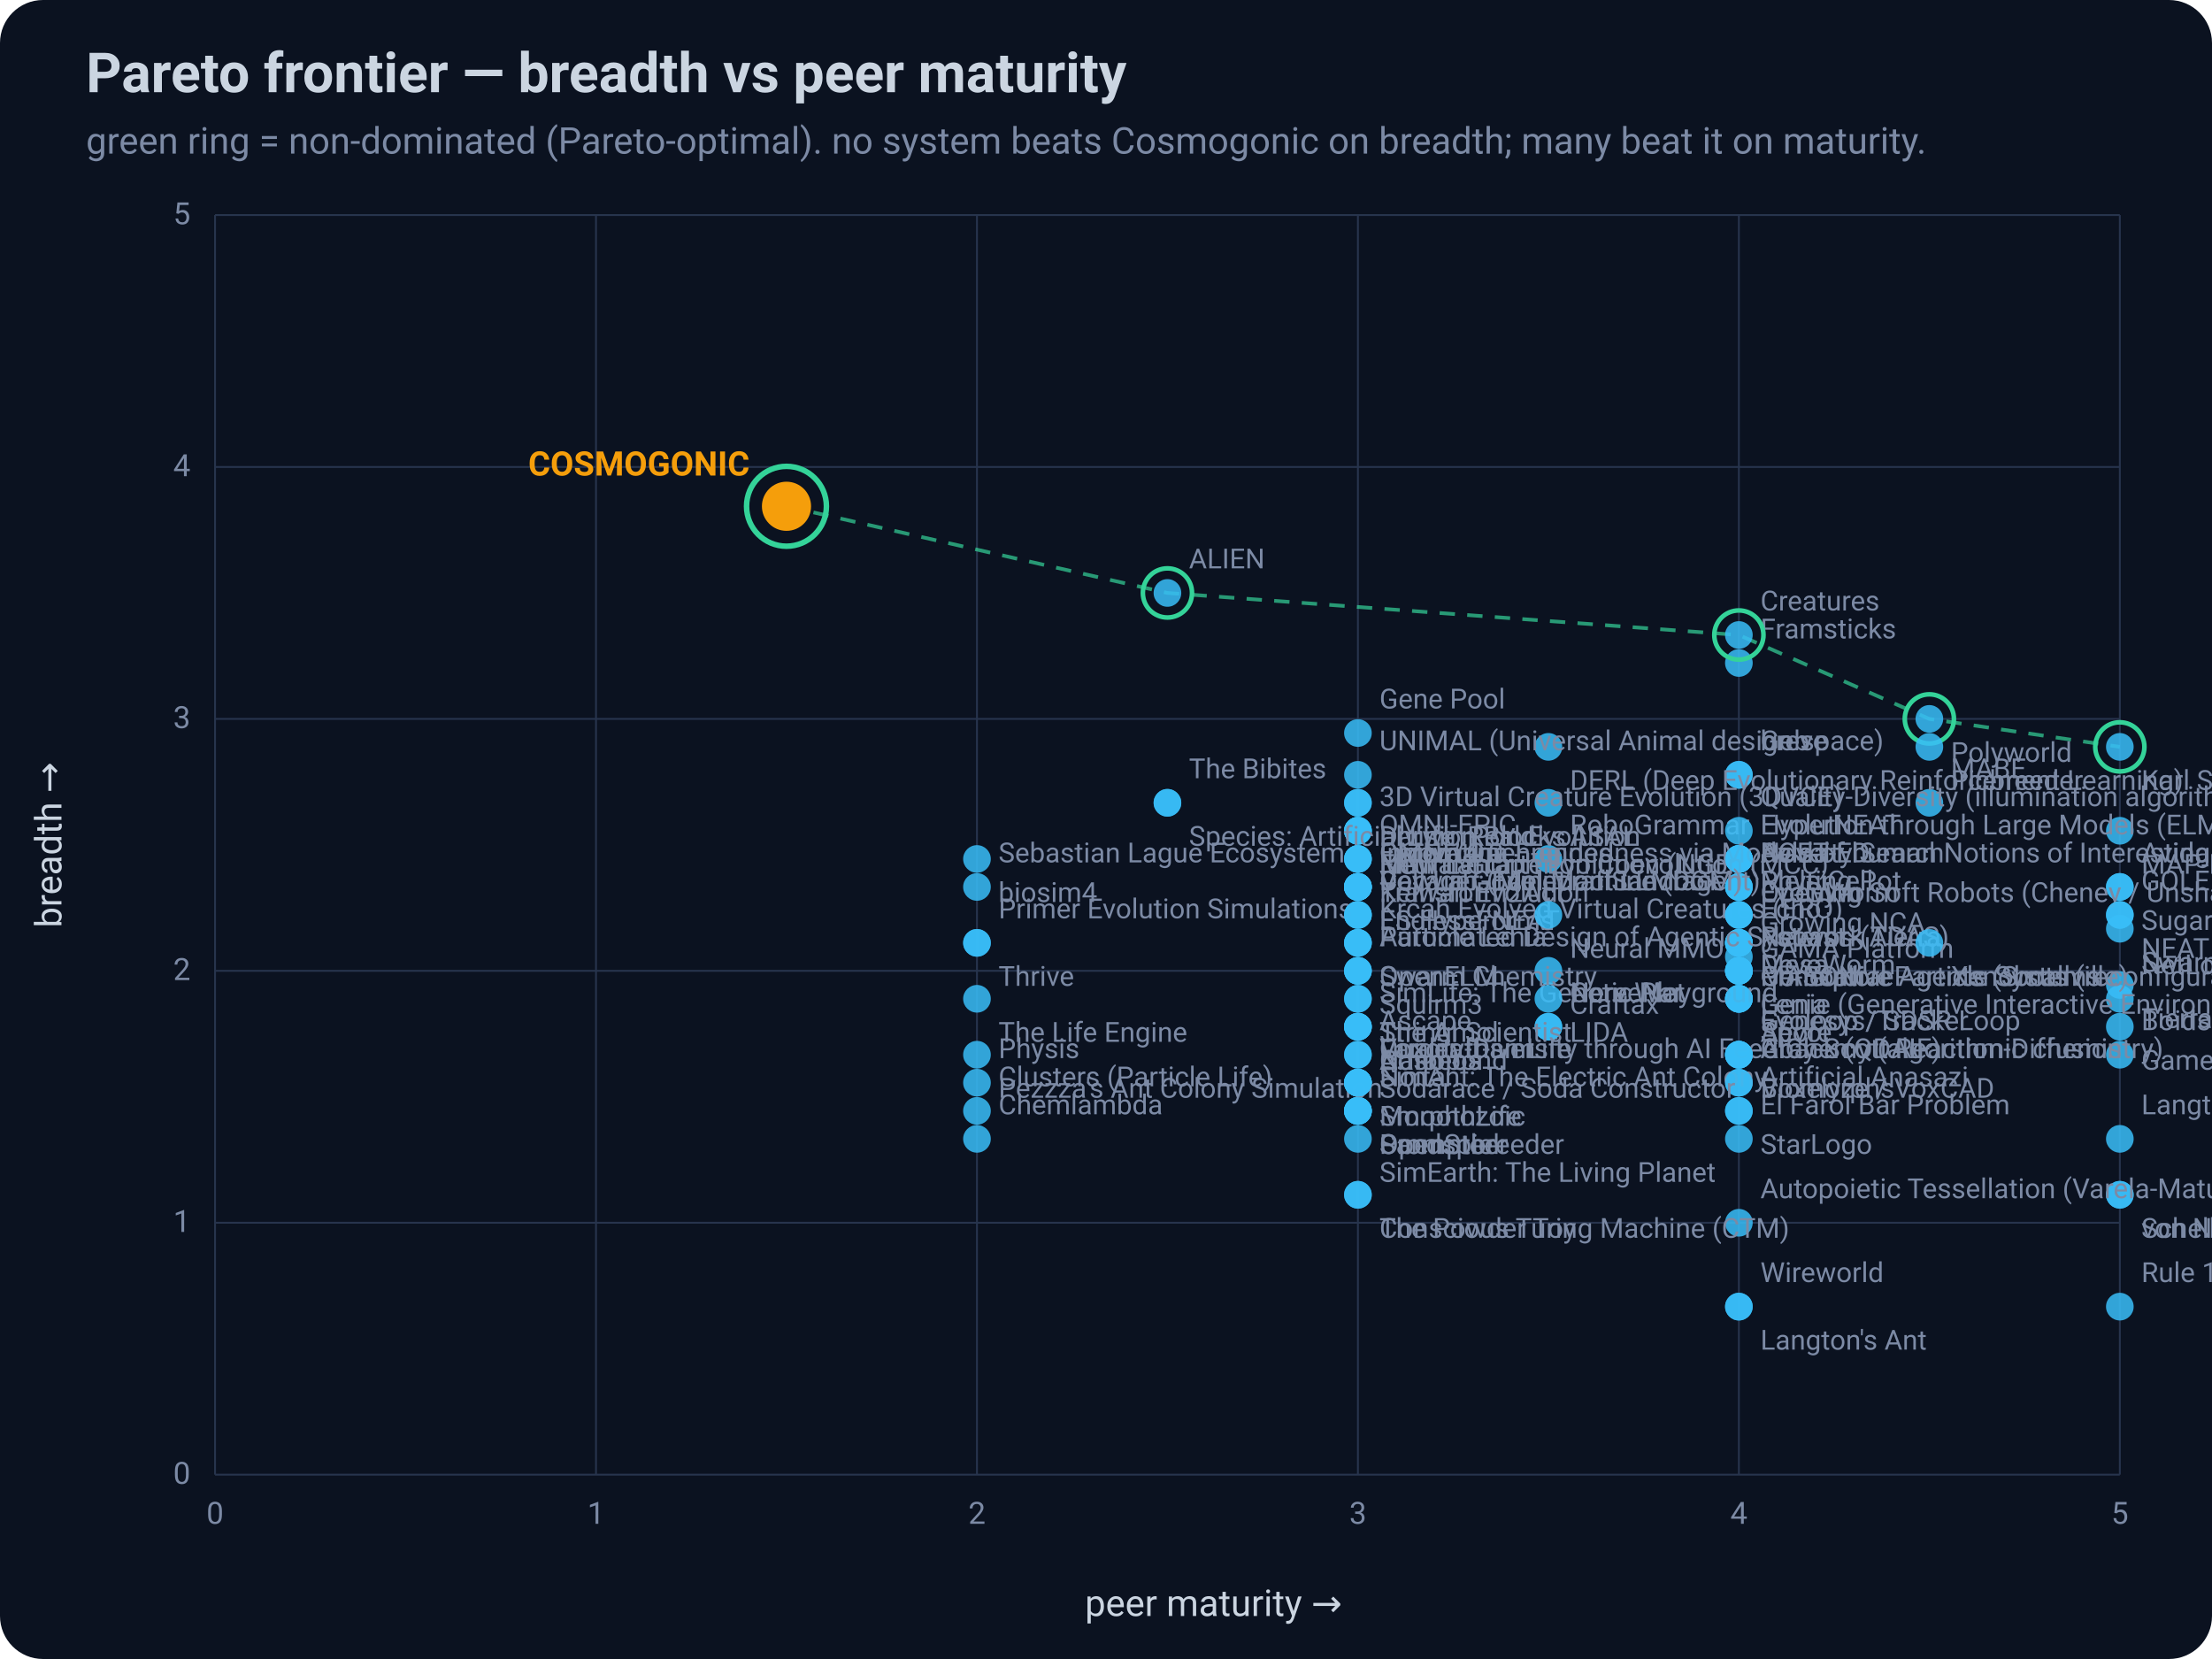
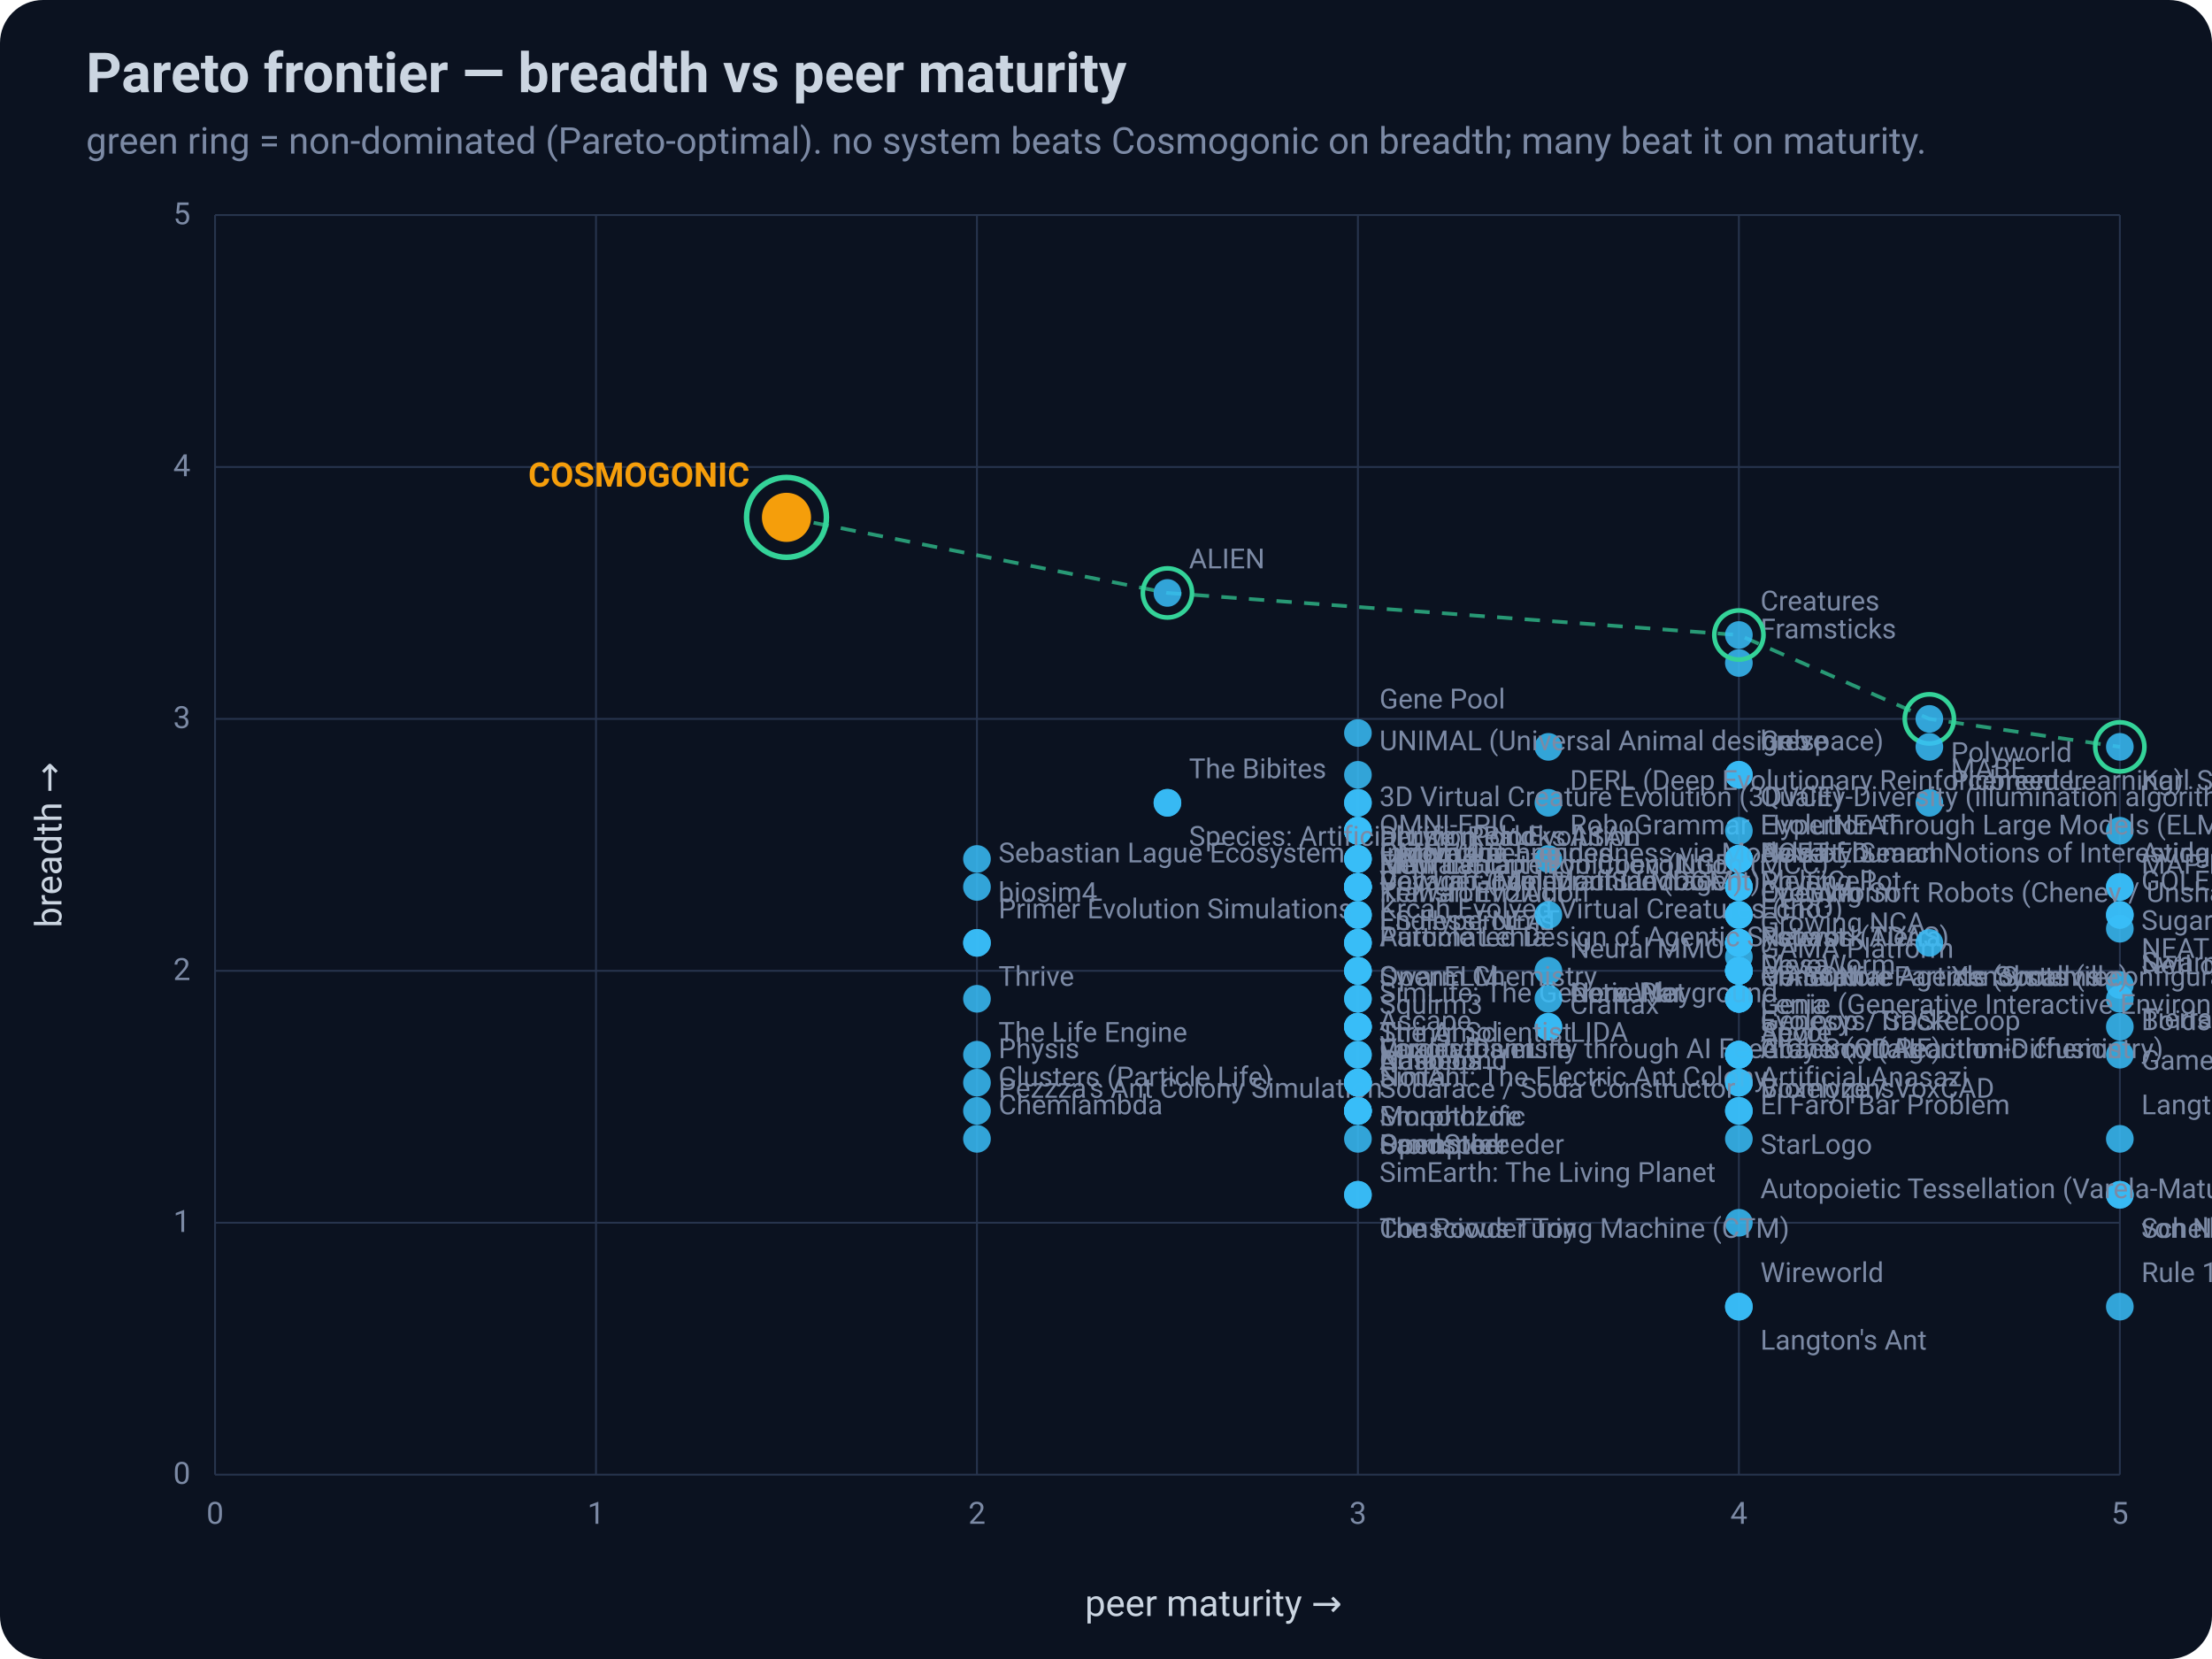
<svg xmlns="http://www.w3.org/2000/svg" viewBox="0 0 720 540" font-family="ui-sans-serif,system-ui,Segoe UI,Roboto,sans-serif" role="img" aria-label="Pareto frontier">
  <rect width="720" height="540" rx="14" fill="#0b1220" />
  <text x="28" y="30" fill="#cbd5e1" font-size="18" font-weight="700">Pareto frontier — breadth vs peer maturity</text>
  <text x="28" y="50" fill="#7c8aa5" font-size="12">green ring = non-dominated (Pareto-optimal). no system beats Cosmogonic on breadth; many beat it on maturity.</text>
  <line x1="70" y1="70" x2="70" y2="480" stroke="#27344d" stroke-width="0.6" />
  <line x1="70" y1="480" x2="690" y2="480" stroke="#27344d" stroke-width="0.6" />
  <text x="70" y="496" fill="#7c8aa5" font-size="10" text-anchor="middle">0</text>
  <text x="62" y="483" fill="#7c8aa5" font-size="10" text-anchor="end">0</text>
  <line x1="194" y1="70" x2="194" y2="480" stroke="#27344d" stroke-width="0.6" />
  <line x1="70" y1="398" x2="690" y2="398" stroke="#27344d" stroke-width="0.6" />
  <text x="194" y="496" fill="#7c8aa5" font-size="10" text-anchor="middle">1</text>
  <text x="62" y="401" fill="#7c8aa5" font-size="10" text-anchor="end">1</text>
  <line x1="318" y1="70" x2="318" y2="480" stroke="#27344d" stroke-width="0.6" />
  <line x1="70" y1="316" x2="690" y2="316" stroke="#27344d" stroke-width="0.6" />
  <text x="318" y="496" fill="#7c8aa5" font-size="10" text-anchor="middle">2</text>
  <text x="62" y="319" fill="#7c8aa5" font-size="10" text-anchor="end">2</text>
  <line x1="442" y1="70" x2="442" y2="480" stroke="#27344d" stroke-width="0.6" />
  <line x1="70" y1="234" x2="690" y2="234" stroke="#27344d" stroke-width="0.6" />
  <text x="442" y="496" fill="#7c8aa5" font-size="10" text-anchor="middle">3</text>
  <text x="62" y="237" fill="#7c8aa5" font-size="10" text-anchor="end">3</text>
  <line x1="566" y1="70" x2="566" y2="480" stroke="#27344d" stroke-width="0.6" />
  <line x1="70" y1="152" x2="690" y2="152" stroke="#27344d" stroke-width="0.6" />
  <text x="566" y="496" fill="#7c8aa5" font-size="10" text-anchor="middle">4</text>
  <text x="62" y="155" fill="#7c8aa5" font-size="10" text-anchor="end">4</text>
  <line x1="690" y1="70" x2="690" y2="480" stroke="#27344d" stroke-width="0.6" />
  <line x1="70" y1="70" x2="690" y2="70" stroke="#27344d" stroke-width="0.6" />
  <text x="690" y="496" fill="#7c8aa5" font-size="10" text-anchor="middle">5</text>
  <text x="62" y="73" fill="#7c8aa5" font-size="10" text-anchor="end">5</text>
  <text x="395" y="526" fill="#cbd5e1" font-size="12" text-anchor="middle">peer maturity →</text>
  <text x="20" y="275" fill="#cbd5e1" font-size="12" text-anchor="middle" transform="rotate(-90 20 275)">breadth →</text>
-   <polyline points="256,164.792 380,193 566,206.694 628,234 690,243.102" fill="none" stroke="#34d399" stroke-width="1.2" stroke-dasharray="5 4" opacity="0.7" />
-   <circle cx="256" cy="164.792" r="8" fill="#f59e0b" />
-   <circle cx="256" cy="164.792" r="13" fill="none" stroke="#34d399" stroke-width="1.8" />
-   <text x="244" y="154.792" fill="#f59e0b" font-size="11" font-weight="700" text-anchor="end">COSMOGONIC</text>
+   <polyline points="256,168.4 380,193 566,206.694 628,234 690,243.102" fill="none" stroke="#34d399" stroke-width="1.2" stroke-dasharray="5 4" opacity="0.7" />
+   <circle cx="256" cy="168.4" r="8" fill="#f59e0b" />
+   <circle cx="256" cy="168.4" r="13" fill="none" stroke="#34d399" stroke-width="1.8" />
+   <text x="244" y="158.4" fill="#f59e0b" font-size="11" font-weight="700" text-anchor="end">COSMOGONIC</text>
  <circle cx="690" cy="334.204" r="4.5" fill="#38bdf8" opacity="0.85" />
  <text x="697" y="348.204" fill="#7c8aa5" font-size="9">Game of Life</text>
  <circle cx="690" cy="343.306" r="4.5" fill="#38bdf8" opacity="0.85" />
  <text x="697" y="335.306" fill="#7c8aa5" font-size="9">Boids</text>
  <circle cx="566" cy="343.306" r="4.5" fill="#38bdf8" opacity="0.85" />
  <text x="573" y="357.306" fill="#7c8aa5" font-size="9">Biomorphs</text>
  <circle cx="504" cy="334.204" r="4.5" fill="#38bdf8" opacity="0.85" />
  <text x="511" y="326.204" fill="#7c8aa5" font-size="9">Core War</text>
  <circle cx="690" cy="320.592" r="4.5" fill="#38bdf8" opacity="0.85" />
  <text x="697" y="334.592" fill="#7c8aa5" font-size="9">Tierra</text>
  <circle cx="690" cy="288.694" r="4.5" fill="#38bdf8" opacity="0.85" />
  <text x="697" y="280.694" fill="#7c8aa5" font-size="9">Avida</text>
  <circle cx="628" cy="234" r="4.5" fill="#38bdf8" opacity="0.85" />
  <circle cx="628" cy="234" r="8" fill="none" stroke="#34d399" stroke-width="1.5" />
  <text x="635" y="248" fill="#7c8aa5" font-size="9">Polyworld</text>
  <circle cx="566" cy="215.796" r="4.5" fill="#38bdf8" opacity="0.85" />
  <text x="573" y="207.796" fill="#7c8aa5" font-size="9">Framsticks</text>
  <circle cx="690" cy="243.102" r="4.5" fill="#38bdf8" opacity="0.85" />
  <circle cx="690" cy="243.102" r="8" fill="none" stroke="#34d399" stroke-width="1.5" />
  <text x="697" y="257.102" fill="#7c8aa5" font-size="9">Karl Sims VC</text>
  <circle cx="566" cy="206.694" r="4.5" fill="#38bdf8" opacity="0.85" />
  <circle cx="566" cy="206.694" r="8" fill="none" stroke="#34d399" stroke-width="1.5" />
  <text x="573" y="198.694" fill="#7c8aa5" font-size="9">Creatures</text>
  <circle cx="442" cy="261.306" r="4.5" fill="#38bdf8" opacity="0.85" />
  <text x="449" y="275.306" fill="#7c8aa5" font-size="9">Darwin Pond</text>
  <circle cx="442" cy="238.592" r="4.5" fill="#38bdf8" opacity="0.85" />
  <text x="449" y="230.592" fill="#7c8aa5" font-size="9">Gene Pool</text>
  <circle cx="690" cy="288.694" r="4.5" fill="#38bdf8" opacity="0.85" />
  <text x="697" y="302.694" fill="#7c8aa5" font-size="9">Sugarscape</text>
  <circle cx="566" cy="306.898" r="4.5" fill="#38bdf8" opacity="0.85" />
  <text x="573" y="298.898" fill="#7c8aa5" font-size="9">Echo</text>
  <circle cx="690" cy="302.306" r="4.5" fill="#38bdf8" opacity="0.85" />
  <text x="697" y="316.306" fill="#7c8aa5" font-size="9">Swarm</text>
  <circle cx="566" cy="252.204" r="4.5" fill="#38bdf8" opacity="0.85" />
  <text x="573" y="244.204" fill="#7c8aa5" font-size="9">breve</text>
  <circle cx="628" cy="243.102" r="4.5" fill="#38bdf8" opacity="0.85" />
  <text x="635" y="257.102" fill="#7c8aa5" font-size="9">Picbreeder</text>
  <circle cx="628" cy="261.306" r="4.5" fill="#38bdf8" opacity="0.85" />
  <text x="635" y="253.306" fill="#7c8aa5" font-size="9">MABE</text>
  <circle cx="566" cy="316" r="4.5" fill="#38bdf8" opacity="0.85" />
  <text x="573" y="330" fill="#7c8aa5" font-size="9">Lenia</text>
  <circle cx="566" cy="311.408" r="4.5" fill="#38bdf8" opacity="0.85" />
  <text x="573" y="303.408" fill="#7c8aa5" font-size="9">Growing NCA</text>
  <circle cx="566" cy="279.592" r="4.5" fill="#38bdf8" opacity="0.85" />
  <text x="573" y="293.592" fill="#7c8aa5" font-size="9">OpenWorm</text>
  <circle cx="566" cy="288.694" r="4.5" fill="#38bdf8" opacity="0.85" />
  <text x="573" y="280.694" fill="#7c8aa5" font-size="9">POET</text>
  <circle cx="566" cy="279.592" r="4.5" fill="#38bdf8" opacity="0.85" />
  <text x="573" y="293.592" fill="#7c8aa5" font-size="9">EvoGym</text>
  <circle cx="380" cy="193" r="4.5" fill="#38bdf8" opacity="0.85" />
  <circle cx="380" cy="193" r="8" fill="none" stroke="#34d399" stroke-width="1.5" />
  <text x="387" y="185" fill="#7c8aa5" font-size="9">ALIEN</text>
  <circle cx="504" cy="261.306" r="4.5" fill="#38bdf8" opacity="0.85" />
  <text x="511" y="275.306" fill="#7c8aa5" font-size="9">ASAL</text>
  <circle cx="566" cy="425.306" r="4.5" fill="#38bdf8" opacity="0.85" />
  <text x="573" y="417.306" fill="#7c8aa5" font-size="9">Wireworld</text>
  <circle cx="566" cy="425.306" r="4.5" fill="#38bdf8" opacity="0.85" />
  <text x="573" y="439.306" fill="#7c8aa5" font-size="9">Langton's Ant</text>
  <circle cx="690" cy="370.694" r="4.5" fill="#38bdf8" opacity="0.85" />
  <text x="697" y="362.694" fill="#7c8aa5" font-size="9">Langton's Loops</text>
  <circle cx="690" cy="388.898" r="4.5" fill="#38bdf8" opacity="0.85" />
  <text x="697" y="402.898" fill="#7c8aa5" font-size="9">von Neumann Universal Constructor</text>
  <circle cx="690" cy="425.306" r="4.5" fill="#38bdf8" opacity="0.85" />
  <text x="697" y="417.306" fill="#7c8aa5" font-size="9">Rule 110</text>
  <circle cx="442" cy="352.408" r="4.5" fill="#38bdf8" opacity="0.85" />
  <text x="449" y="366.408" fill="#7c8aa5" font-size="9">SmoothLife</text>
  <circle cx="442" cy="352.408" r="4.5" fill="#38bdf8" opacity="0.85" />
  <text x="449" y="344.408" fill="#7c8aa5" font-size="9">Larger than Life</text>
  <circle cx="442" cy="270.408" r="4.5" fill="#38bdf8" opacity="0.85" />
  <text x="449" y="284.408" fill="#7c8aa5" font-size="9">Flow Lenia</text>
  <circle cx="442" cy="316" r="4.5" fill="#38bdf8" opacity="0.85" />
  <text x="449" y="308" fill="#7c8aa5" font-size="9">Particle Lenia</text>
  <circle cx="566" cy="306.898" r="4.5" fill="#38bdf8" opacity="0.85" />
  <text x="573" y="320.898" fill="#7c8aa5" font-size="9">Primordial Particle Systems</text>
  <circle cx="566" cy="352.408" r="4.5" fill="#38bdf8" opacity="0.85" />
  <text x="573" y="344.408" fill="#7c8aa5" font-size="9">Gray-Scott Reaction-Diffusion</text>
  <circle cx="566" cy="325.102" r="4.5" fill="#38bdf8" opacity="0.85" />
  <text x="573" y="339.102" fill="#7c8aa5" font-size="9">Aevol</text>
  <circle cx="566" cy="288.694" r="4.5" fill="#38bdf8" opacity="0.85" />
  <text x="573" y="280.694" fill="#7c8aa5" font-size="9">Avida-ED</text>
  <circle cx="442" cy="334.204" r="4.5" fill="#38bdf8" opacity="0.85" />
  <text x="449" y="348.204" fill="#7c8aa5" font-size="9">Nanopond</text>
  <circle cx="318" cy="352.408" r="4.5" fill="#38bdf8" opacity="0.85" />
  <text x="325" y="344.408" fill="#7c8aa5" font-size="9">Physis</text>
  <circle cx="442" cy="334.204" r="4.5" fill="#38bdf8" opacity="0.85" />
  <text x="449" y="348.204" fill="#7c8aa5" font-size="9">Cosmos</text>
  <circle cx="566" cy="252.204" r="4.5" fill="#38bdf8" opacity="0.85" />
  <text x="573" y="244.204" fill="#7c8aa5" font-size="9">Geb</text>
  <circle cx="442" cy="334.204" r="4.5" fill="#38bdf8" opacity="0.85" />
  <text x="449" y="348.204" fill="#7c8aa5" font-size="9">Amoeba</text>
  <circle cx="442" cy="288.694" r="4.5" fill="#38bdf8" opacity="0.85" />
  <text x="449" y="280.694" fill="#7c8aa5" font-size="9">Evolve 4.0</text>
  <circle cx="442" cy="316" r="4.5" fill="#38bdf8" opacity="0.85" />
  <text x="449" y="330" fill="#7c8aa5" font-size="9">Squirm3</text>
  <circle cx="566" cy="316" r="4.5" fill="#38bdf8" opacity="0.85" />
  <text x="573" y="308" fill="#7c8aa5" font-size="9">Network Tierra</text>
  <circle cx="318" cy="279.592" r="4.5" fill="#38bdf8" opacity="0.85" />
  <text x="325" y="293.592" fill="#7c8aa5" font-size="9">biosim4</text>
  <circle cx="690" cy="297.796" r="4.5" fill="#38bdf8" opacity="0.85" />
  <text x="697" y="289.796" fill="#7c8aa5" font-size="9">GOLEM (Genetically Organized Lifelike Electro Mechanics)</text>
  <circle cx="566" cy="343.306" r="4.5" fill="#38bdf8" opacity="0.85" />
  <text x="573" y="357.306" fill="#7c8aa5" font-size="9">Voxelyze / VoxCAD</text>
  <circle cx="442" cy="270.408" r="4.5" fill="#38bdf8" opacity="0.85" />
  <text x="449" y="262.408" fill="#7c8aa5" font-size="9">3D Virtual Creature Evolution (3DVCE)</text>
  <circle cx="504" cy="243.102" r="4.5" fill="#38bdf8" opacity="0.85" />
  <text x="511" y="257.102" fill="#7c8aa5" font-size="9">DERL (Deep Evolutionary Reinforcement Learning)</text>
  <circle cx="442" cy="252.204" r="4.5" fill="#38bdf8" opacity="0.85" />
  <text x="449" y="244.204" fill="#7c8aa5" font-size="9">UNIMAL (Universal Animal design space)</text>
  <circle cx="566" cy="279.592" r="4.5" fill="#38bdf8" opacity="0.85" />
  <text x="573" y="293.592" fill="#7c8aa5" font-size="9">Evolving Soft Robots (Cheney / Unshackling Evolution)</text>
  <circle cx="504" cy="279.592" r="4.5" fill="#38bdf8" opacity="0.85" />
  <text x="511" y="271.592" fill="#7c8aa5" font-size="9">RoboGrammar</text>
  <circle cx="442" cy="279.592" r="4.5" fill="#38bdf8" opacity="0.85" />
  <text x="449" y="293.592" fill="#7c8aa5" font-size="9">Transform2Act</text>
  <circle cx="504" cy="334.204" r="4.5" fill="#38bdf8" opacity="0.85" />
  <text x="511" y="326.204" fill="#7c8aa5" font-size="9">NerveNet</text>
  <circle cx="442" cy="270.408" r="4.5" fill="#38bdf8" opacity="0.85" />
  <text x="449" y="284.408" fill="#7c8aa5" font-size="9">Neural Graph Evolution (NGE)</text>
  <circle cx="442" cy="306.898" r="4.5" fill="#38bdf8" opacity="0.85" />
  <text x="449" y="298.898" fill="#7c8aa5" font-size="9">Krcah Evolved Virtual Creatures (ERO)</text>
  <circle cx="690" cy="297.796" r="4.5" fill="#38bdf8" opacity="0.85" />
  <text x="697" y="311.796" fill="#7c8aa5" font-size="9">NEAT (NeuroEvolution of Augmenting Topologies)</text>
  <circle cx="566" cy="279.592" r="4.5" fill="#38bdf8" opacity="0.85" />
  <text x="573" y="271.592" fill="#7c8aa5" font-size="9">HyperNEAT</text>
  <circle cx="442" cy="288.694" r="4.5" fill="#38bdf8" opacity="0.85" />
  <text x="449" y="302.694" fill="#7c8aa5" font-size="9">ES-HyperNEAT</text>
  <circle cx="566" cy="288.694" r="4.5" fill="#38bdf8" opacity="0.85" />
  <text x="573" y="280.694" fill="#7c8aa5" font-size="9">Novelty Search</text>
  <circle cx="690" cy="270.408" r="4.5" fill="#38bdf8" opacity="0.85" />
  <text x="697" y="284.408" fill="#7c8aa5" font-size="9">MAP-Elites</text>
  <circle cx="566" cy="270.408" r="4.5" fill="#38bdf8" opacity="0.85" />
  <text x="573" y="262.408" fill="#7c8aa5" font-size="9">Quality-Diversity (illumination algorithms)</text>
  <circle cx="566" cy="306.898" r="4.5" fill="#38bdf8" opacity="0.85" />
  <text x="573" y="320.898" fill="#7c8aa5" font-size="9">Go-Explore</text>
  <circle cx="442" cy="288.694" r="4.5" fill="#38bdf8" opacity="0.85" />
  <text x="449" y="280.694" fill="#7c8aa5" font-size="9">OMNI (Open-endedness via Models of human Notions of Interestingness)</text>
  <circle cx="442" cy="270.408" r="4.5" fill="#38bdf8" opacity="0.85" />
  <text x="449" y="284.408" fill="#7c8aa5" font-size="9">Minimal Criterion Coevolution (MCC)</text>
  <circle cx="442" cy="288.694" r="4.5" fill="#38bdf8" opacity="0.85" />
  <text x="449" y="280.694" fill="#7c8aa5" font-size="9">Innovation Engines</text>
  <circle cx="442" cy="288.694" r="4.5" fill="#38bdf8" opacity="0.85" />
  <text x="449" y="302.694" fill="#7c8aa5" font-size="9">EndlessForms</text>
  <circle cx="690" cy="325.102" r="4.5" fill="#38bdf8" opacity="0.85" />
  <text x="697" y="317.102" fill="#7c8aa5" font-size="9">NetLogo</text>
  <circle cx="566" cy="306.898" r="4.5" fill="#38bdf8" opacity="0.85" />
  <text x="573" y="320.898" fill="#7c8aa5" font-size="9">MASON</text>
  <circle cx="566" cy="316" r="4.5" fill="#38bdf8" opacity="0.85" />
  <text x="573" y="308" fill="#7c8aa5" font-size="9">Repast</text>
  <circle cx="566" cy="361.592" r="4.5" fill="#38bdf8" opacity="0.85" />
  <text x="573" y="375.592" fill="#7c8aa5" font-size="9">StarLogo</text>
  <circle cx="442" cy="343.306" r="4.5" fill="#38bdf8" opacity="0.85" />
  <text x="449" y="335.306" fill="#7c8aa5" font-size="9">Ascape</text>
  <circle cx="566" cy="297.796" r="4.5" fill="#38bdf8" opacity="0.85" />
  <text x="573" y="311.796" fill="#7c8aa5" font-size="9">GAMA Platform</text>
  <circle cx="566" cy="325.102" r="4.5" fill="#38bdf8" opacity="0.85" />
  <text x="573" y="317.102" fill="#7c8aa5" font-size="9">Mesa</text>
  <circle cx="442" cy="361.592" r="4.5" fill="#38bdf8" opacity="0.85" />
  <text x="449" y="375.592" fill="#7c8aa5" font-size="9">OpenSteer</text>
  <circle cx="566" cy="361.592" r="4.5" fill="#38bdf8" opacity="0.85" />
  <text x="573" y="353.592" fill="#7c8aa5" font-size="9">Artificial Anasazi</text>
  <circle cx="690" cy="388.898" r="4.5" fill="#38bdf8" opacity="0.85" />
  <text x="697" y="402.898" fill="#7c8aa5" font-size="9">Schelling Segregation Model</text>
  <circle cx="566" cy="370.694" r="4.5" fill="#38bdf8" opacity="0.85" />
  <text x="573" y="362.694" fill="#7c8aa5" font-size="9">El Farol Bar Problem</text>
  <circle cx="566" cy="325.102" r="4.5" fill="#38bdf8" opacity="0.85" />
  <text x="573" y="339.102" fill="#7c8aa5" font-size="9">Spore</text>
  <circle cx="442" cy="334.204" r="4.5" fill="#38bdf8" opacity="0.85" />
  <text x="449" y="326.204" fill="#7c8aa5" font-size="9">SimLife: The Genetic Playground</text>
  <circle cx="442" cy="370.694" r="4.5" fill="#38bdf8" opacity="0.85" />
  <text x="449" y="384.694" fill="#7c8aa5" font-size="9">SimEarth: The Living Planet</text>
  <circle cx="442" cy="361.592" r="4.5" fill="#38bdf8" opacity="0.85" />
  <text x="449" y="353.592" fill="#7c8aa5" font-size="9">SimAnt: The Electric Ant Colony</text>
  <circle cx="318" cy="306.898" r="4.5" fill="#38bdf8" opacity="0.85" />
  <text x="325" y="320.898" fill="#7c8aa5" font-size="9">Thrive</text>
  <circle cx="442" cy="297.796" r="4.5" fill="#38bdf8" opacity="0.85" />
  <text x="449" y="289.796" fill="#7c8aa5" font-size="9">Cell Lab: Evolution Sandbox</text>
  <circle cx="380" cy="261.306" r="4.5" fill="#38bdf8" opacity="0.85" />
  <text x="387" y="275.306" fill="#7c8aa5" font-size="9">Species: Artificial Life, Real Evolution</text>
  <circle cx="380" cy="261.306" r="4.5" fill="#38bdf8" opacity="0.85" />
  <text x="387" y="253.306" fill="#7c8aa5" font-size="9">The Bibites</text>
  <circle cx="442" cy="388.898" r="4.5" fill="#38bdf8" opacity="0.85" />
  <text x="449" y="402.898" fill="#7c8aa5" font-size="9">The Powder Toy</text>
  <circle cx="442" cy="361.592" r="4.5" fill="#38bdf8" opacity="0.85" />
  <text x="449" y="353.592" fill="#7c8aa5" font-size="9">Noita</text>
  <circle cx="318" cy="325.102" r="4.5" fill="#38bdf8" opacity="0.85" />
  <text x="325" y="339.102" fill="#7c8aa5" font-size="9">The Life Engine</text>
  <circle cx="318" cy="361.592" r="4.5" fill="#38bdf8" opacity="0.85" />
  <text x="325" y="353.592" fill="#7c8aa5" font-size="9">Clusters (Particle Life)</text>
  <circle cx="442" cy="361.592" r="4.5" fill="#38bdf8" opacity="0.85" />
  <text x="449" y="375.592" fill="#7c8aa5" font-size="9">Sandspiel</text>
  <circle cx="318" cy="288.694" r="4.5" fill="#38bdf8" opacity="0.85" />
  <text x="325" y="280.694" fill="#7c8aa5" font-size="9">Sebastian Lague Ecosystem</text>
  <circle cx="318" cy="343.306" r="4.5" fill="#38bdf8" opacity="0.85" />
  <text x="325" y="357.306" fill="#7c8aa5" font-size="9">Pezzza's Ant Colony Simulation</text>
  <circle cx="318" cy="306.898" r="4.5" fill="#38bdf8" opacity="0.85" />
  <text x="325" y="298.898" fill="#7c8aa5" font-size="9">Primer Evolution Simulations</text>
  <circle cx="442" cy="279.592" r="4.5" fill="#38bdf8" opacity="0.85" />
  <text x="449" y="293.592" fill="#7c8aa5" font-size="9">Keiwan Evolution</text>
  <circle cx="566" cy="325.102" r="4.5" fill="#38bdf8" opacity="0.85" />
  <text x="573" y="317.102" fill="#7c8aa5" font-size="9">DevoWorm</text>
  <circle cx="442" cy="352.408" r="4.5" fill="#38bdf8" opacity="0.85" />
  <text x="449" y="366.408" fill="#7c8aa5" font-size="9">Morphozoic</text>
  <circle cx="442" cy="288.694" r="4.5" fill="#38bdf8" opacity="0.85" />
  <text x="449" y="280.694" fill="#7c8aa5" font-size="9">Chromaria</text>
  <circle cx="442" cy="261.306" r="4.5" fill="#38bdf8" opacity="0.85" />
  <text x="449" y="275.306" fill="#7c8aa5" font-size="9">Division Blocks</text>
  <circle cx="442" cy="297.796" r="4.5" fill="#38bdf8" opacity="0.85" />
  <text x="449" y="289.796" fill="#7c8aa5" font-size="9">Voyager (Minecraft LLM agent)</text>
  <circle cx="566" cy="306.898" r="4.5" fill="#38bdf8" opacity="0.85" />
  <text x="573" y="320.898" fill="#7c8aa5" font-size="9">Generative Agents (Smallville)</text>
  <circle cx="442" cy="279.592" r="4.5" fill="#38bdf8" opacity="0.85" />
  <text x="449" y="271.592" fill="#7c8aa5" font-size="9">OMNI-EPIC</text>
  <circle cx="566" cy="316" r="4.5" fill="#38bdf8" opacity="0.85" />
  <text x="573" y="330" fill="#7c8aa5" font-size="9">Genie (Generative Interactive Environments)</text>
  <circle cx="566" cy="279.592" r="4.5" fill="#38bdf8" opacity="0.85" />
  <text x="573" y="271.592" fill="#7c8aa5" font-size="9">Evolution through Large Models (ELM)</text>
  <circle cx="442" cy="306.898" r="4.5" fill="#38bdf8" opacity="0.85" />
  <text x="449" y="320.898" fill="#7c8aa5" font-size="9">OpenELM</text>
  <circle cx="442" cy="316" r="4.5" fill="#38bdf8" opacity="0.85" />
  <text x="449" y="308" fill="#7c8aa5" font-size="9">Automated Design of Agentic Systems (ADAS)</text>
  <circle cx="442" cy="325.102" r="4.5" fill="#38bdf8" opacity="0.85" />
  <text x="449" y="339.102" fill="#7c8aa5" font-size="9">The AI Scientist</text>
  <circle cx="442" cy="297.796" r="4.5" fill="#38bdf8" opacity="0.85" />
  <text x="449" y="289.796" fill="#7c8aa5" font-size="9">Darwin Godel Machine (DGM)</text>
  <circle cx="442" cy="361.592" r="4.5" fill="#38bdf8" opacity="0.85" />
  <text x="449" y="375.592" fill="#7c8aa5" font-size="9">Promptbreeder</text>
  <circle cx="442" cy="352.408" r="4.5" fill="#38bdf8" opacity="0.85" />
  <text x="449" y="344.408" fill="#7c8aa5" font-size="9">Quality-Diversity through AI Feedback (QDAIF)</text>
  <circle cx="442" cy="325.102" r="4.5" fill="#38bdf8" opacity="0.85" />
  <text x="449" y="339.102" fill="#7c8aa5" font-size="9">Stringmol</text>
  <circle cx="566" cy="343.306" r="4.5" fill="#38bdf8" opacity="0.85" />
  <text x="573" y="335.306" fill="#7c8aa5" font-size="9">Evoloop / SDSR Loop</text>
  <circle cx="628" cy="306.898" r="4.5" fill="#38bdf8" opacity="0.85" />
  <text x="635" y="320.898" fill="#7c8aa5" font-size="9">Xenobots (reconfigurable organisms)</text>
  <circle cx="442" cy="352.408" r="4.5" fill="#38bdf8" opacity="0.85" />
  <text x="449" y="344.408" fill="#7c8aa5" font-size="9">Voxcraft-sim</text>
  <circle cx="504" cy="297.796" r="4.5" fill="#38bdf8" opacity="0.85" />
  <text x="511" y="311.796" fill="#7c8aa5" font-size="9">Neural MMO</text>
  <circle cx="566" cy="297.796" r="4.5" fill="#38bdf8" opacity="0.85" />
  <text x="573" y="289.796" fill="#7c8aa5" font-size="9">Melting Pot</text>
  <circle cx="504" cy="316" r="4.5" fill="#38bdf8" opacity="0.85" />
  <text x="511" y="330" fill="#7c8aa5" font-size="9">Craftax</text>
  <circle cx="318" cy="370.694" r="4.5" fill="#38bdf8" opacity="0.85" />
  <text x="325" y="362.694" fill="#7c8aa5" font-size="9">Chemlambda</text>
  <circle cx="442" cy="306.898" r="4.5" fill="#38bdf8" opacity="0.85" />
  <text x="449" y="320.898" fill="#7c8aa5" font-size="9">Swarm Chemistry</text>
  <circle cx="566" cy="398" r="4.5" fill="#38bdf8" opacity="0.85" />
  <text x="573" y="390" fill="#7c8aa5" font-size="9">Autopoietic Tessellation (Varela-Maturana-Uribe)</text>
  <circle cx="504" cy="325.102" r="4.5" fill="#38bdf8" opacity="0.85" />
  <text x="511" y="339.102" fill="#7c8aa5" font-size="9">LIDA</text>
  <circle cx="566" cy="352.408" r="4.5" fill="#38bdf8" opacity="0.85" />
  <text x="573" y="344.408" fill="#7c8aa5" font-size="9">AlChemy (algorithmic chemistry)</text>
  <circle cx="442" cy="388.898" r="4.5" fill="#38bdf8" opacity="0.85" />
  <text x="449" y="402.898" fill="#7c8aa5" font-size="9">Conscious Turing Machine (CTM)</text>
  <circle cx="566" cy="297.796" r="4.5" fill="#38bdf8" opacity="0.85" />
  <text x="573" y="289.796" fill="#7c8aa5" font-size="9">PhysiCell</text>
  <circle cx="442" cy="343.306" r="4.5" fill="#38bdf8" opacity="0.85" />
  <text x="449" y="357.306" fill="#7c8aa5" font-size="9">Sodarace / Soda Constructor</text>
  <circle cx="566" cy="343.306" r="4.5" fill="#38bdf8" opacity="0.85" />
  <text x="573" y="335.306" fill="#7c8aa5" font-size="9">Genesys/Tracker</text>
</svg>
